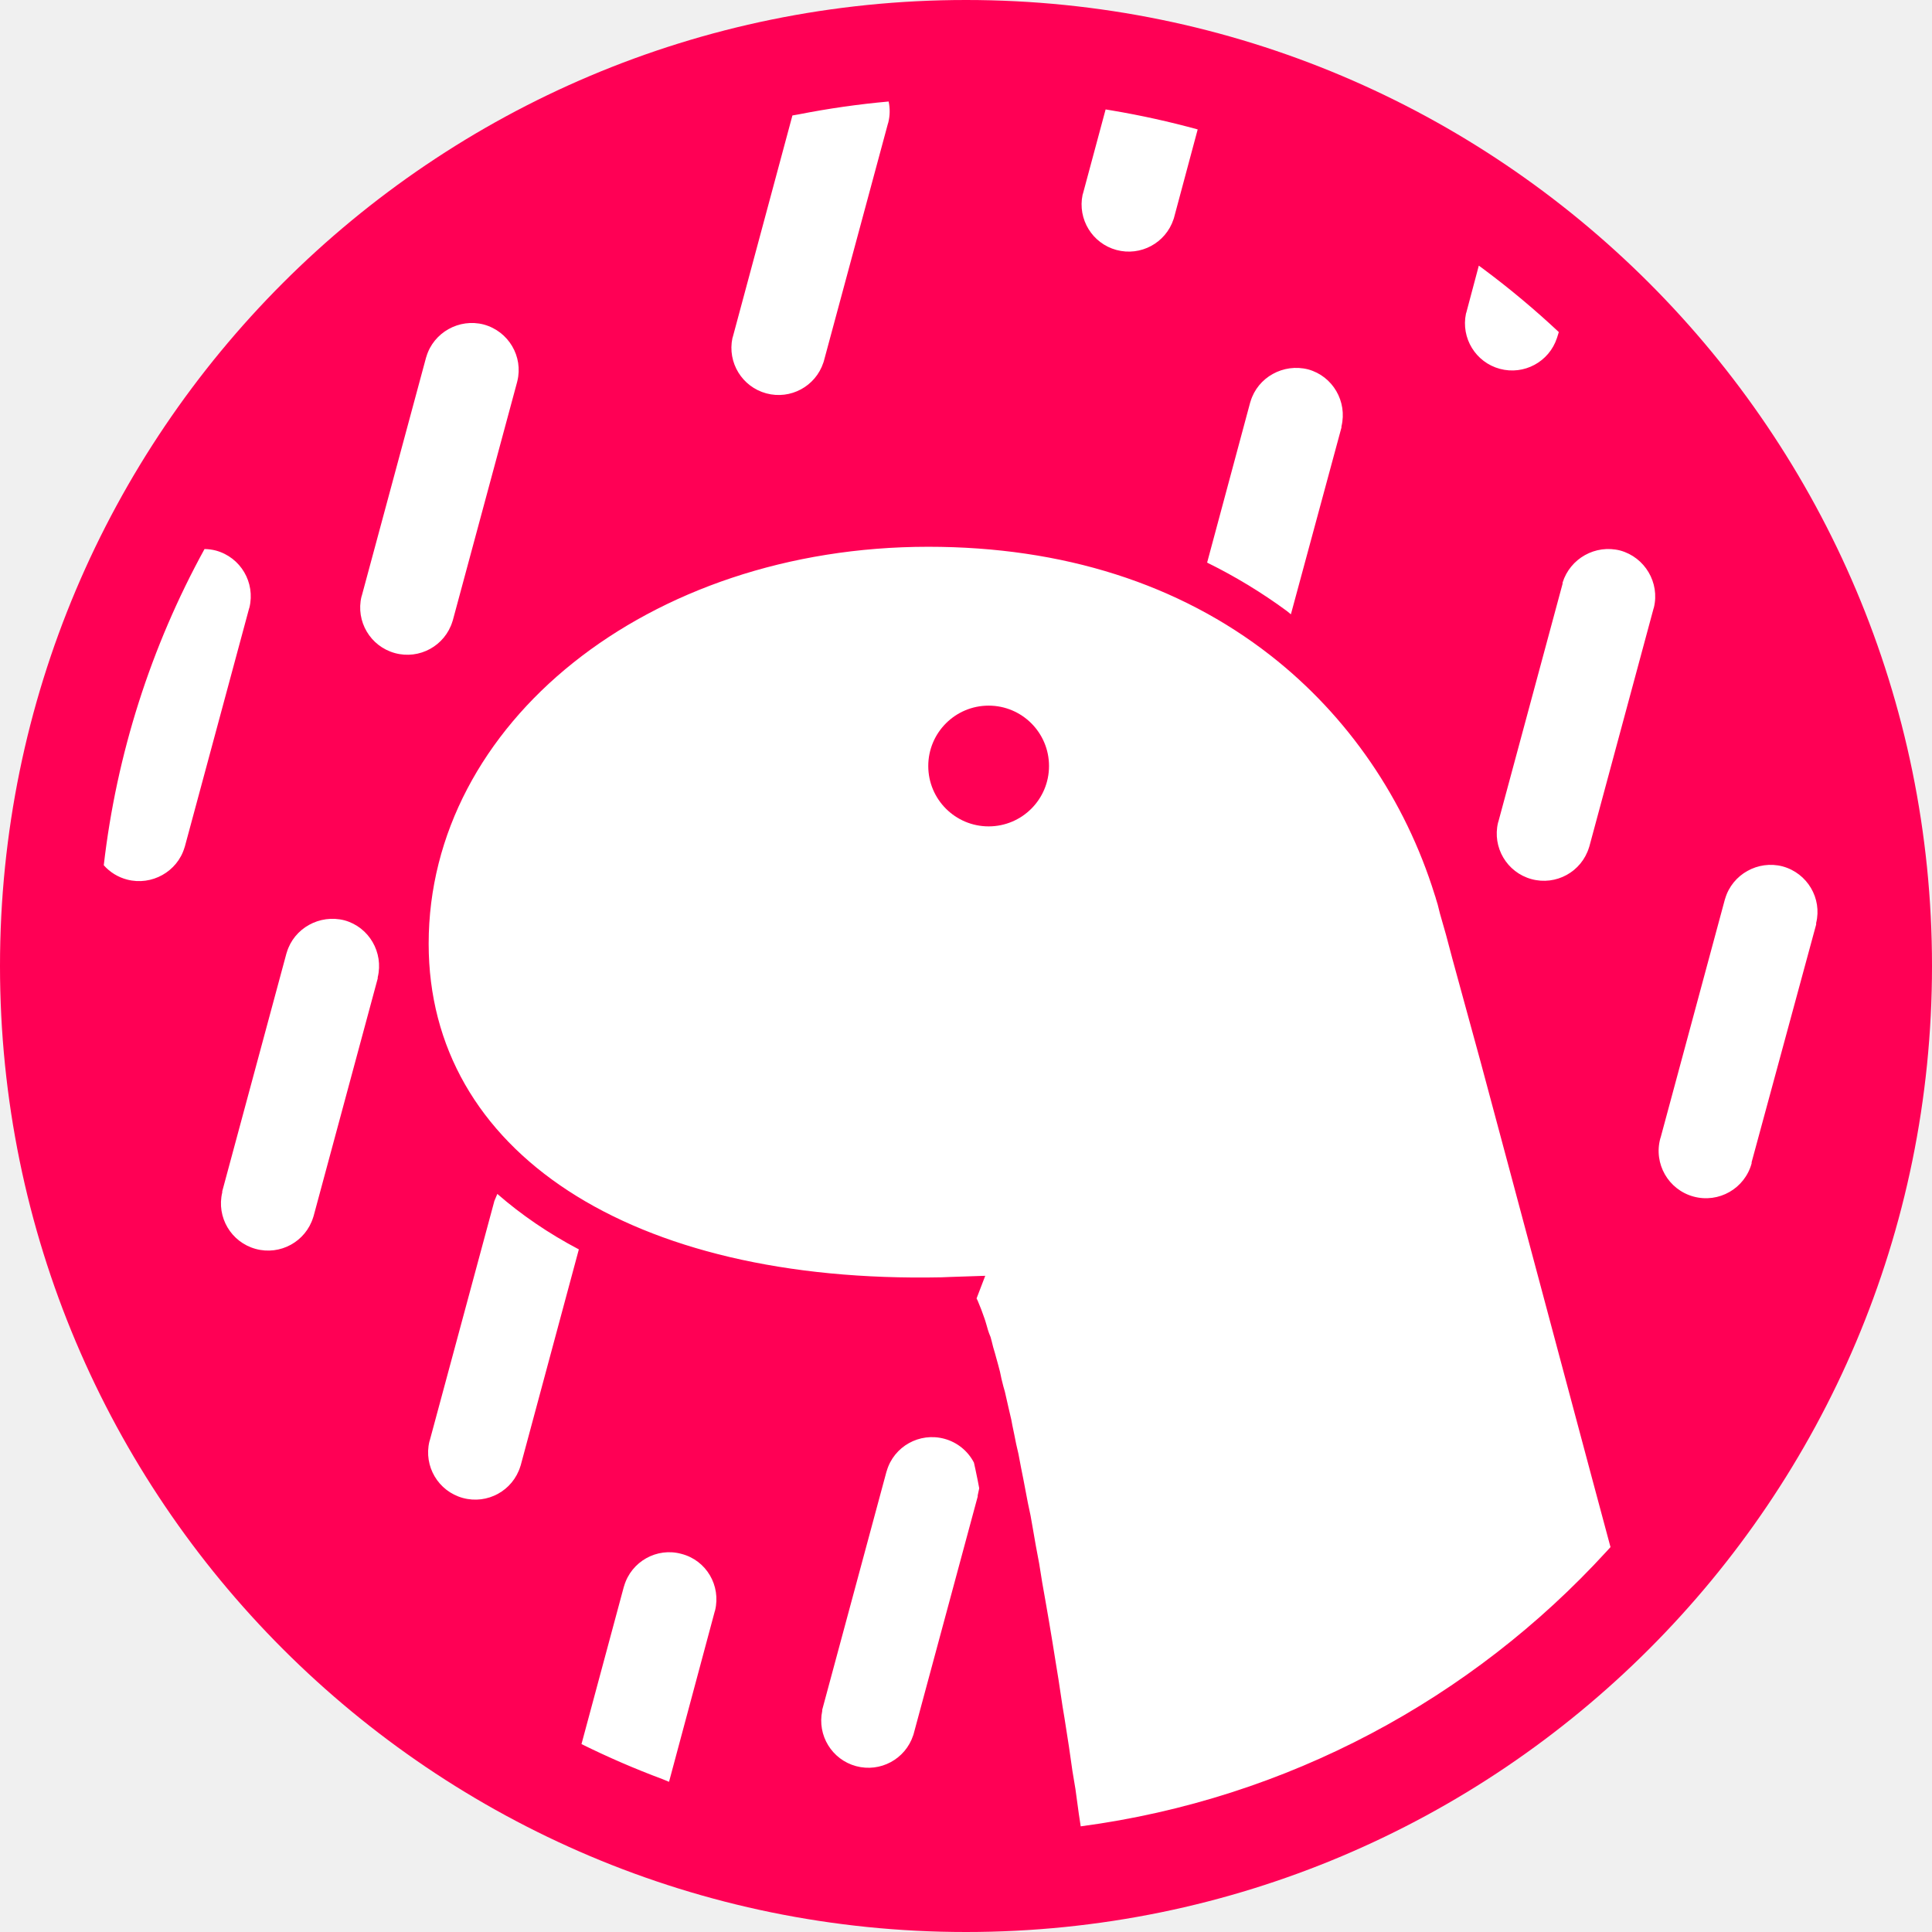
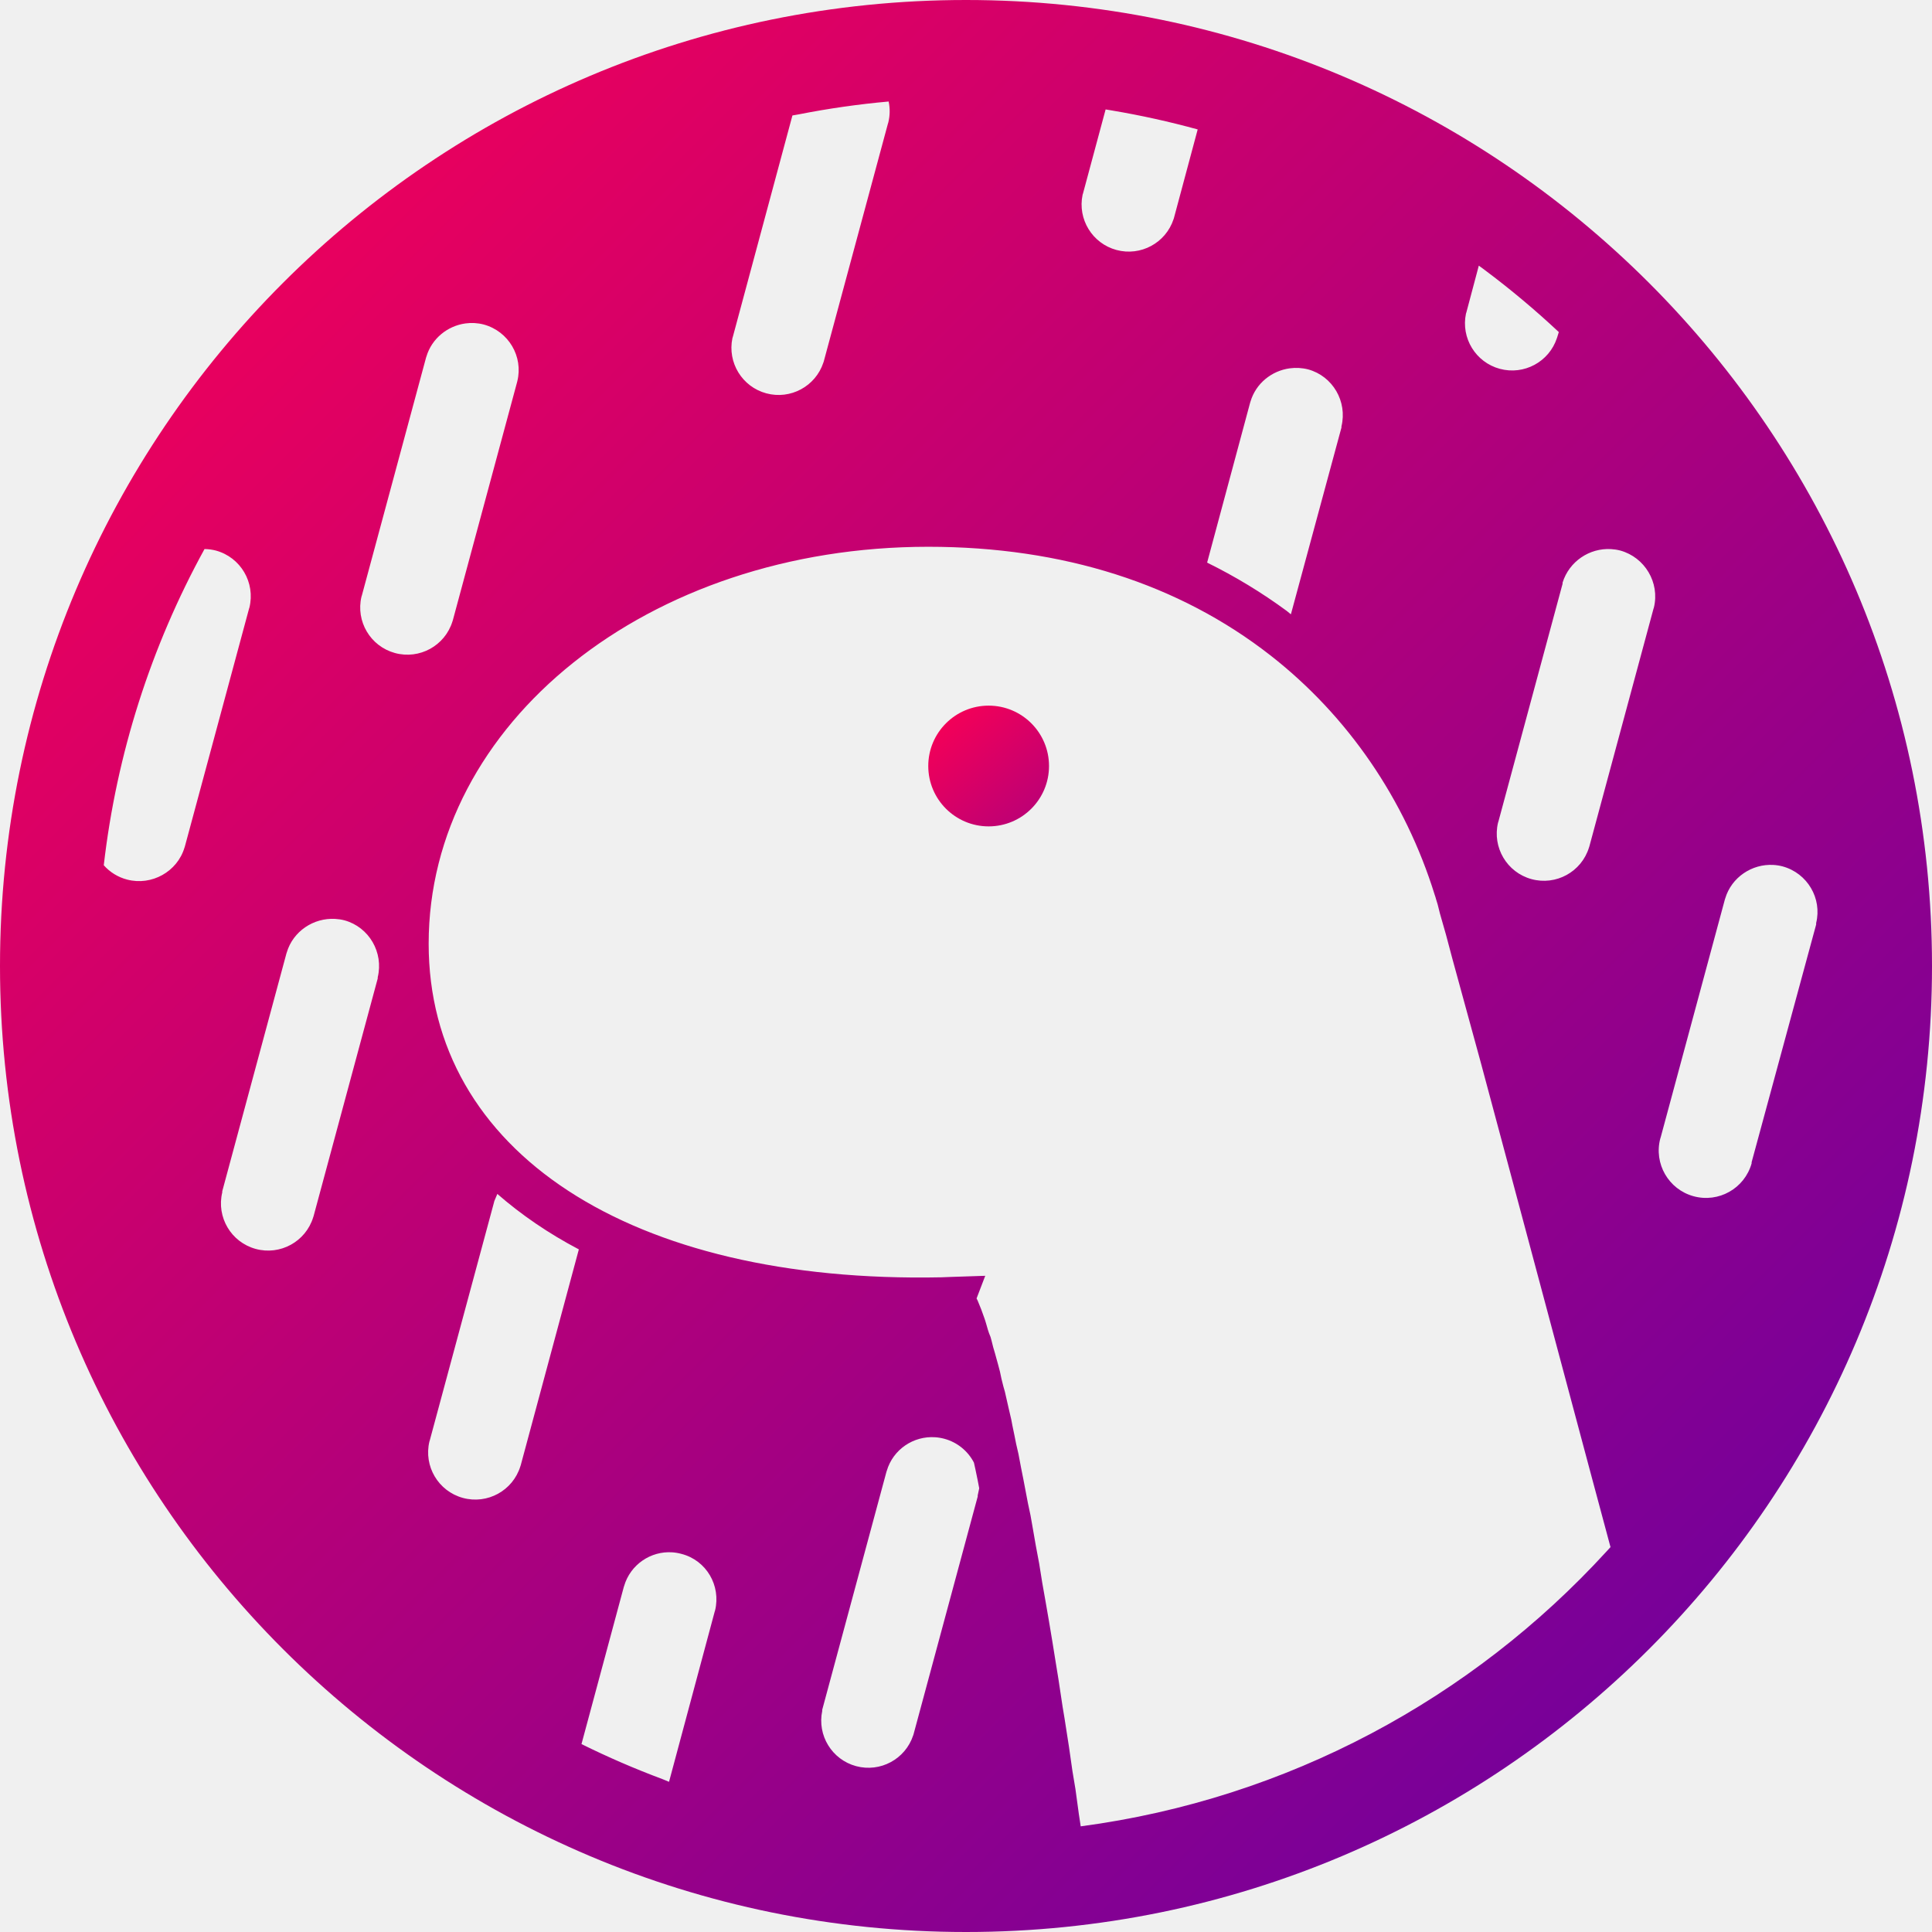
- <svg xmlns="http://www.w3.org/2000/svg" width="512" height="512" viewBox="0 0 5120 5120" version="1.1" id="svg67">
-   <defs id="defs71" />
-   <path d="M2560 0a2560 2560 0 1 1 0 5120 2560 2560 0 0 1 0-5120z" id="path59" style="fill:#ff0055;fill-opacity:1" />
-   <path fill="#fff" d="M2460 1449c-744 0-1324 469-1324 1052 0 550 533 901 1359 884l25-1 91-3-23 60 3 6a668 668 0 0 1 18 47l2 6 3 10 4 14 3 9 4 10 3 11 4 16 5 17 3 11 5 18 5 19 4 19 5 20 4 14 5 22 5 22 7 30 3 16 5 24 5 25 6 26 7 37 6 30 8 42 4 21 7 33 6 34 8 46 9 48 8 50 9 51 9 52 9 54 9 56 7 43 11 73 5 30 12 77 9 63 8 48 9 66 5 33c549-73 1037-339 1393-728l11-12-51-190-135-505-84-314-74-276-46-168-29-106-17-64-16-56-6-24-4-13-2-7-2-6c-78-251-229-473-435-634-242-189-549-288-907-288zm-654 2669c-65-18-133 20-152 85l-1 3-112 416a2287 2287 0 0 0 215 93l17 7 121-451 1-3c16-66-23-133-89-150zm697-305c-66-18-134 20-153 85l-1 3-170 630v3a125 125 0 0 0 241 65l1-3 170-630v-3l3-14 1-5-4-21-6-29-4-18a125 125 0 0 0-78-63zm-1185-649-8 19-1 4-170 630-1 3a125 125 0 0 0 241 66l1-3 154-572c-80-42-153-92-216-147zm-405-725c-66-17-134 21-153 85l-1 3-170 630v3a125 125 0 0 0 241 66l1-3 170-630v-3c16-66-23-133-88-151zm3811-143c-65-17-133 21-152 85l-1 3-170 630-1 3a125 125 0 0 0 242 66v-3l171-630v-4c16-65-23-132-89-150zM542 1455a2284 2284 0 0 0-267 838 124 124 0 0 0 62 38c65 17 133-21 152-85l1-3 170-630 1-3c16-66-23-133-89-151a127 127 0 0 0-30-4zm3752 4c-66-17-133 21-153 85v3l-170 630-1 3a125 125 0 0 0 241 66l1-3 170-630 1-3c16-66-24-133-89-151z" id="path61" />
-   <path d="M2620 1870a160 160 0 1 1 0 320 160 160 0 0 1 0-320z" id="path63" style="fill:#ff0055;fill-opacity:1" />
-   <path fill="#fff" d="M1282 860c-65-17-133 21-152 85l-1 3-170 630-1 3a125 125 0 0 0 241 66l1-3 170-630 1-4c16-65-23-132-89-150zm2185 119c-66-17-134 21-153 85l-1 3-114 424a1399 1399 0 0 1 211 128l11 9 134-495v-3c16-66-23-133-88-151zM2355 269a2299 2299 0 0 0-238 34l-17 3-158 587-1 3a125 125 0 0 0 241 65l1-3 170-630 1-3a124 124 0 0 0 1-56zm1564 435-33 124-1 3a125 125 0 0 0 241 65l1-3 4-13a2312 2312 0 0 0-197-165l-15-11zm-989-414-60 223-1 3a125 125 0 0 0 241 65l1-3 63-235a2286 2286 0 0 0-226-50l-18-3z" id="path65" />
+ <svg xmlns="http://www.w3.org/2000/svg" xmlns:xlink="http://www.w3.org/1999/xlink" width="512" height="512" viewBox="0 0 5120 5120" version="1.1" id="svg67">
+   <defs id="defs71">
+     <linearGradient id="linearGradient110998">
+       <stop style="stop-color:#ff0052;stop-opacity:1;" offset="0" id="stop110994" />
+       <stop style="stop-color:#6100a5;stop-opacity:1" offset="1" id="stop110996" />
+     </linearGradient>
+     <linearGradient id="linearGradient1911">
+       <stop style="stop-color:#ff0052;stop-opacity:1" offset="0" id="stop1907" />
+       <stop style="stop-color:#6100a5;stop-opacity:1" offset="1" id="stop1909" />
+     </linearGradient>
+     <linearGradient xlink:href="#linearGradient1911" id="linearGradient1913" x1="-0.246" y1="-8.623" x2="5114.082" y2="5102.65" gradientUnits="userSpaceOnUse" gradientTransform="scale(0.1)" />
+     <linearGradient xlink:href="#linearGradient110998" id="linearGradient111000" x1="2453.466" y1="1861.008" x2="3095.557" y2="2598.3" gradientUnits="userSpaceOnUse" />
+   </defs>
+   <path id="path59" style="fill:url(#linearGradient1913);fill-opacity:1;stroke-width:0.1" d="M 256 0 A 256 256 0 0 0 256 512 A 256 256 0 0 0 256 0 z M 235.5 26.9 A 12.4 12.4 0 0 1 235.4 32.5 L 235.301 32.801 L 218.301 95.801 L 218.199 96.1 A 12.5 12.5 0 0 1 194.1 89.6 L 194.199 89.301 L 210 30.6 L 211.699 30.301 A 229.9 229.9 0 0 1 235.5 26.9 z M 293 29 L 294.801 29.301 A 228.6 228.6 0 0 1 317.4 34.301 L 311.1 57.801 L 311 58.1 A 12.5 12.5 0 0 1 286.9 51.6 L 287 51.301 L 293 29 z M 391.9 70.4 L 393.4 71.5 A 231.2 231.2 0 0 1 413.1 88 L 412.699 89.301 L 412.6 89.6 A 12.5 12.5 0 0 1 388.5 83.1 L 388.6 82.801 L 391.9 70.4 z M 123.35 85.711 C 124.931 85.494 126.574 85.575 128.199 86 C 134.799 87.8 138.7 94.5 137.1 101 L 137 101.4 L 120 164.4 L 119.9 164.699 A 12.5 12.5 0 0 1 95.801 158.1 L 95.9 157.801 L 112.9 94.801 L 113 94.5 C 114.425 89.7 118.606 86.362 123.35 85.711 z M 341.793 97.611 C 343.388 97.394 345.049 97.475 346.699 97.9 C 353.199 99.7 357.1 106.4 355.5 113 L 355.5 113.301 L 342.1 162.801 L 341 161.9 A 139.9 139.9 0 0 0 319.9 149.1 L 331.301 106.699 L 331.4 106.4 C 332.825 101.6 337.007 98.263 341.793 97.611 z M 246 144.9 C 281.8 144.9 312.499 154.799 336.699 173.699 C 357.299 189.799 372.399 212 380.199 237.1 L 380.4 237.699 L 380.6 238.4 L 381 239.699 L 381.6 242.1 L 383.199 247.699 L 384.9 254.1 L 387.801 264.699 L 392.4 281.5 L 399.801 309.1 L 408.199 340.5 L 421.699 391 L 426.801 410 L 425.699 411.199 C 390.099 450.099 341.3 476.7 286.4 484 L 285.9 480.699 L 285 474.1 L 284.199 469.301 L 283.301 463 L 282.1 455.301 L 281.6 452.301 L 280.5 445 L 279.801 440.699 L 278.9 435.1 L 278 429.699 L 277.1 424.5 L 276.199 419.4 L 275.4 414.4 L 274.5 409.6 L 273.699 405 L 273.1 401.6 L 272.4 398.301 L 272 396.199 L 271.199 392 L 270.6 389 L 269.9 385.301 L 269.301 382.699 L 268.801 380.199 L 268.301 377.801 L 268 376.199 L 267.301 373.199 L 266.801 371 L 266.301 368.801 L 265.9 367.4 L 265.4 365.4 L 265 363.5 L 264.5 361.6 L 264 359.801 L 263.699 358.699 L 263.199 357 L 262.801 355.4 L 262.5 354.301 L 262.1 353.301 L 261.801 352.4 L 261.4 351 L 261.1 350 L 260.9 349.4 A 66.8 66.8 0 0 0 259.1 344.699 L 258.801 344.1 L 261.1 338.1 L 252 338.4 L 249.5 338.5 C 166.9 340.2 113.6 305.1 113.6 250.1 C 113.6 191.8 171.6 144.9 246 144.9 z M 54.199 145.5 A 12.7 12.7 0 0 1 57.199 145.9 C 63.799 147.7 67.7 154.4 66.1 161 L 66 161.301 L 49 224.301 L 48.9 224.6 C 47 231 40.199 234.8 33.699 233.1 A 12.4 12.4 0 0 1 27.5 229.301 A 228.4 228.4 0 0 1 54.199 145.5 z M 426.93 145.516 C 427.748 145.562 428.575 145.688 429.4 145.9 C 435.9 147.7 439.901 154.4 438.301 161 L 438.199 161.301 L 421.199 224.301 L 421.1 224.6 A 12.5 12.5 0 0 1 397 218 L 397.1 217.699 L 414.1 154.699 L 414.1 154.4 C 415.85 148.8 421.198 145.192 426.93 145.516 z M 469.959 229.215 C 470.771 229.261 471.588 229.387 472.4 229.6 C 479 231.4 482.901 238.1 481.301 244.6 L 481.301 245 L 464.199 308 L 464.199 308.301 A 12.542 12.542 0 0 1 440 301.699 L 440.1 301.4 L 457.1 238.4 L 457.199 238.1 C 458.862 232.5 464.277 228.891 469.959 229.215 z M 88.826 243.516 C 89.647 243.562 90.476 243.688 91.301 243.9 C 97.801 245.7 101.7 252.4 100.1 259 L 100.1 259.301 L 83.1 322.301 L 83 322.6 A 12.5 12.5 0 0 1 58.9 316 L 58.9 315.699 L 75.9 252.699 L 76 252.4 C 77.662 246.8 83.077 243.192 88.826 243.516 z M 131.801 316.4 C 138.101 321.9 145.4 326.9 153.4 331.1 L 138 388.301 L 137.9 388.6 A 12.5 12.5 0 0 1 113.801 382 L 113.9 381.699 L 130.9 318.699 L 131 318.301 L 131.801 316.4 z M 247.826 380.883 C 248.647 380.938 249.476 381.076 250.301 381.301 A 12.5 12.5 0 0 1 258.1 387.6 L 258.5 389.4 L 259.1 392.301 L 259.5 394.4 L 259.4 394.9 L 259.1 396.301 L 259.1 396.6 L 242.1 459.6 L 242 459.9 A 12.5 12.5 0 0 1 217.9 453.4 L 217.9 453.1 L 234.9 390.1 L 235 389.801 C 236.662 384.113 242.077 380.493 247.826 380.883 z M 178.158 411.383 C 178.97 411.438 179.787 411.576 180.6 411.801 C 187.2 413.501 191.1 420.201 189.5 426.801 L 189.4 427.1 L 177.301 472.199 L 175.6 471.5 A 228.7 228.7 0 0 1 154.1 462.199 L 165.301 420.6 L 165.4 420.301 C 167.063 414.613 172.476 410.993 178.158 411.383 z " transform="scale(10)" />
+   <path d="M2620 1870a160 160 0 1 1 0 320 160 160 0 0 1 0-320z" id="path63" style="fill:url(#linearGradient111000);fill-opacity:1" />
+   <rect style="fill:#ff0052;fill-opacity:1;stroke-width:10" id="rect848" width="1138.861" height="338.426" x="-2285.178" y="-1.418" />
+   <rect style="fill:#6100a5;fill-opacity:1;stroke-width:9.674" id="rect6686" width="1138.861" height="338.426" x="-1146.317" y="-1.418" ry="169.213" rx="0" />
</svg>
